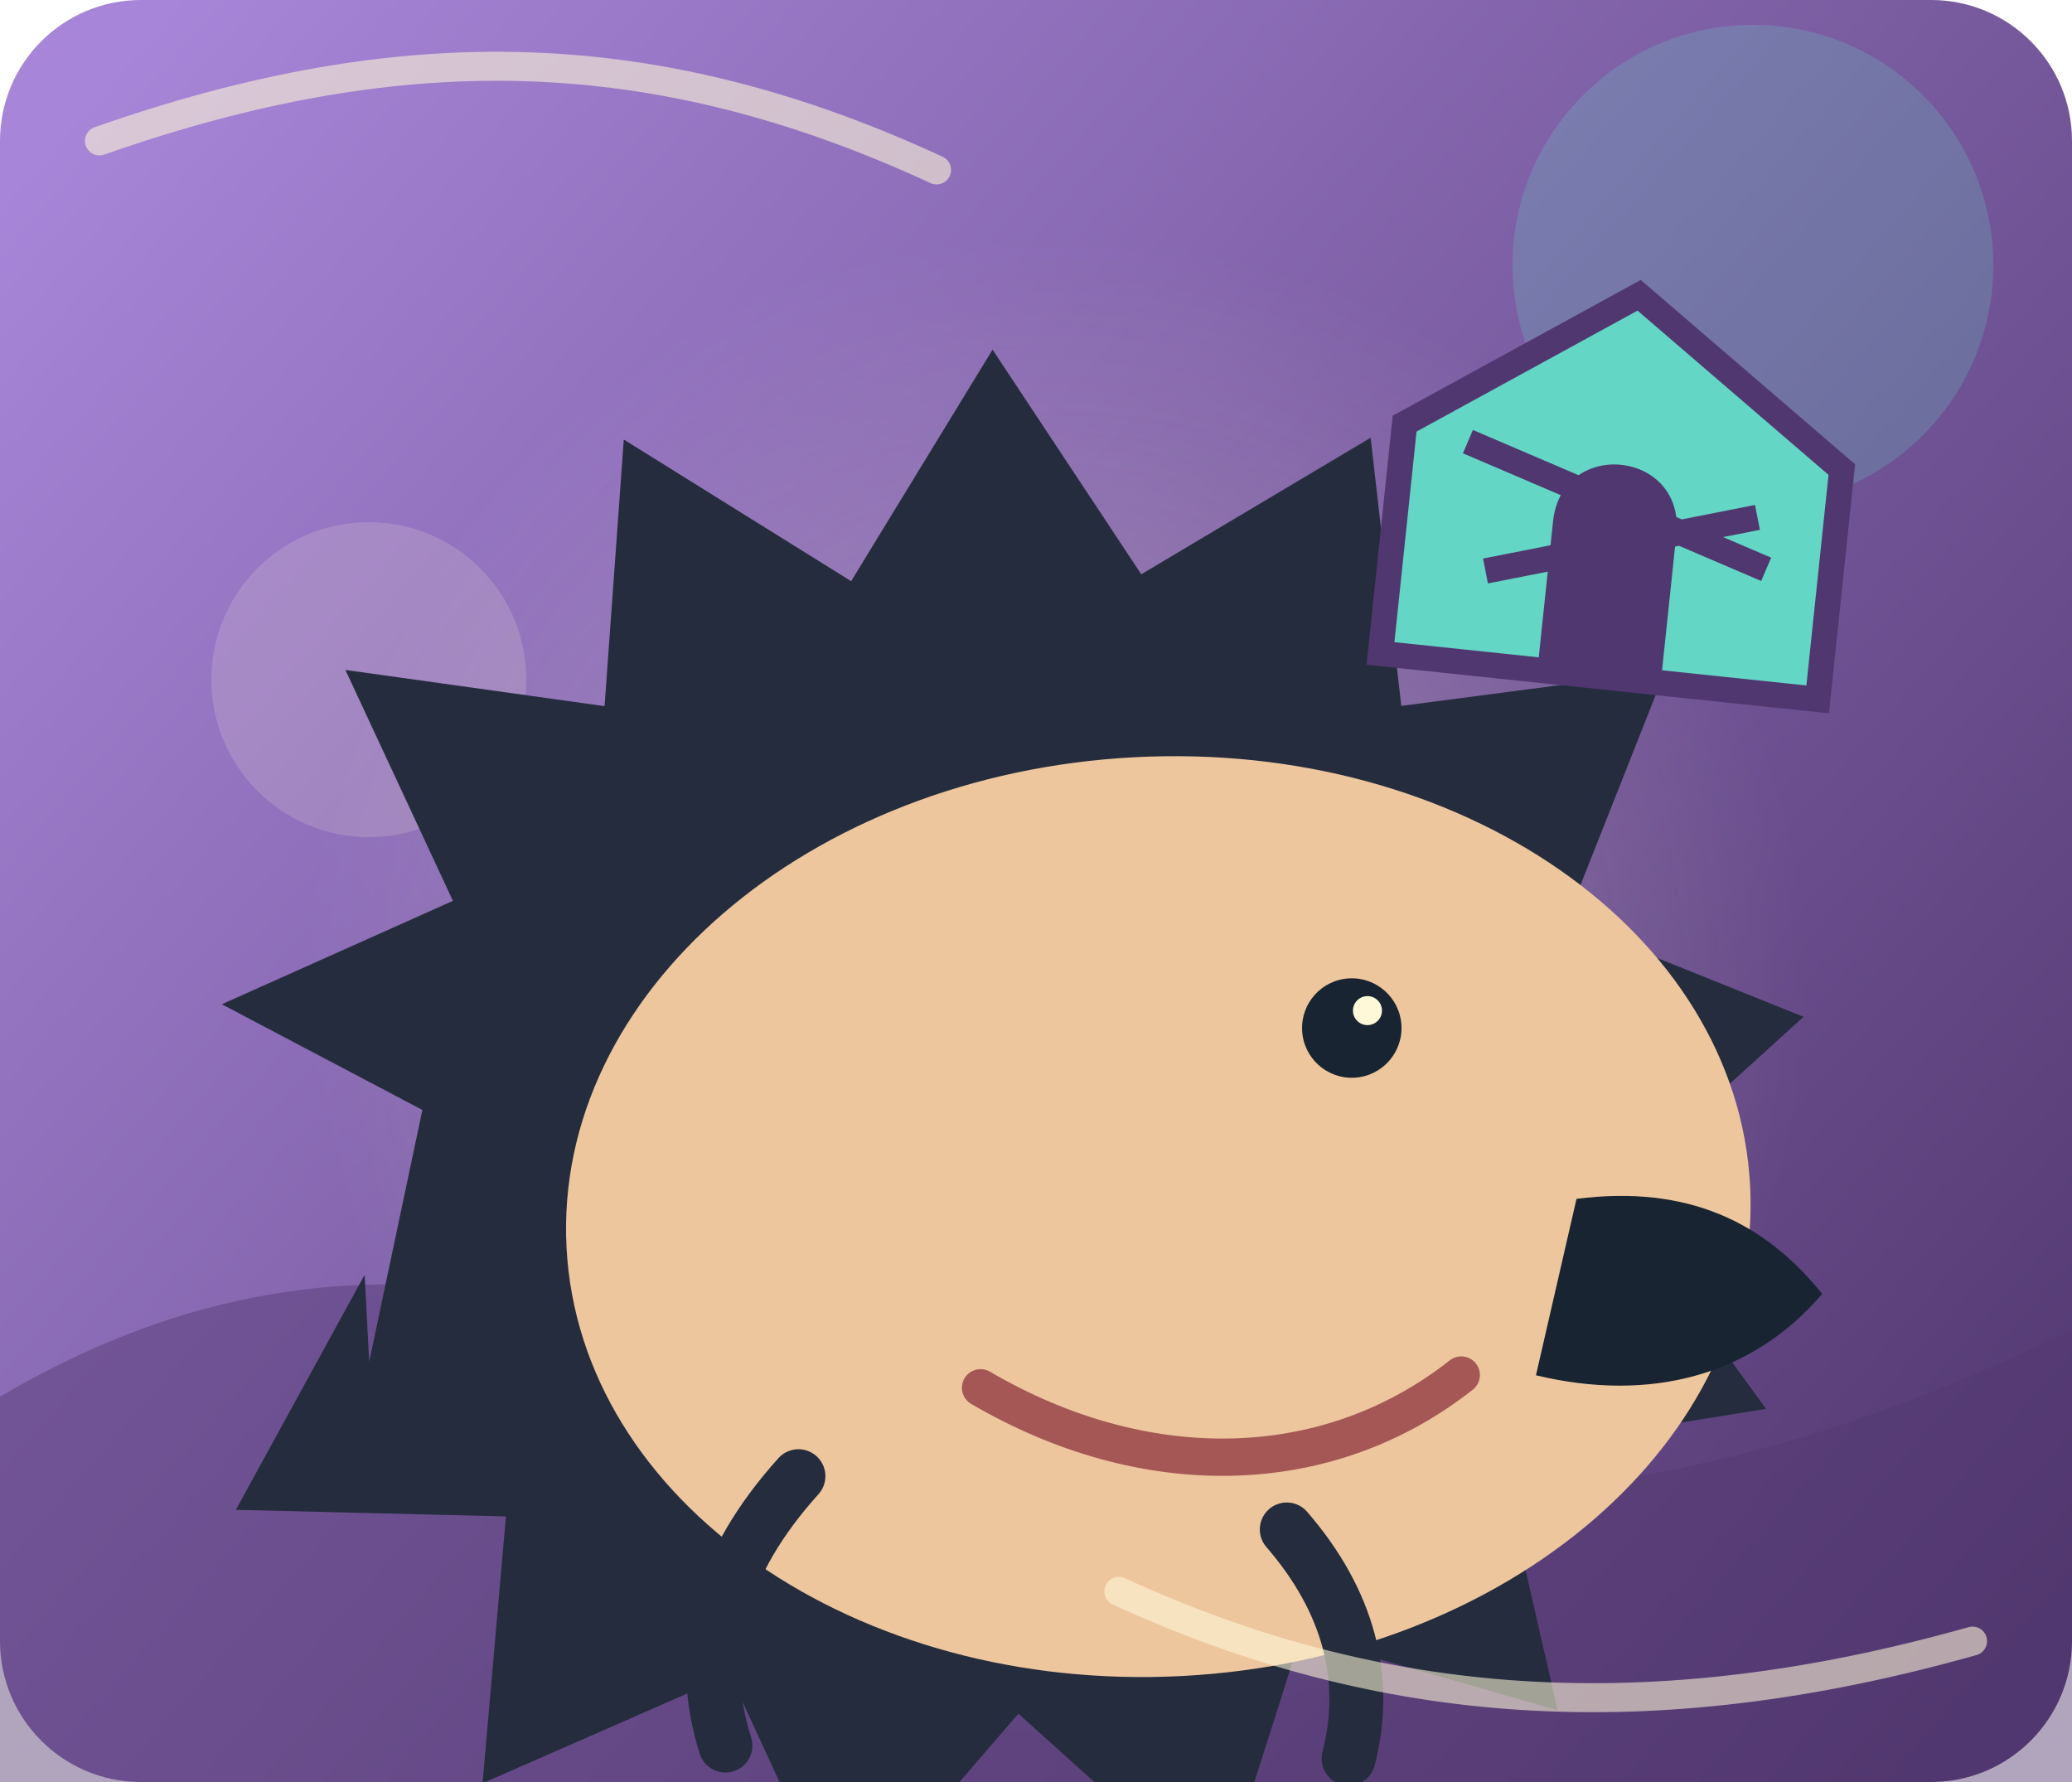
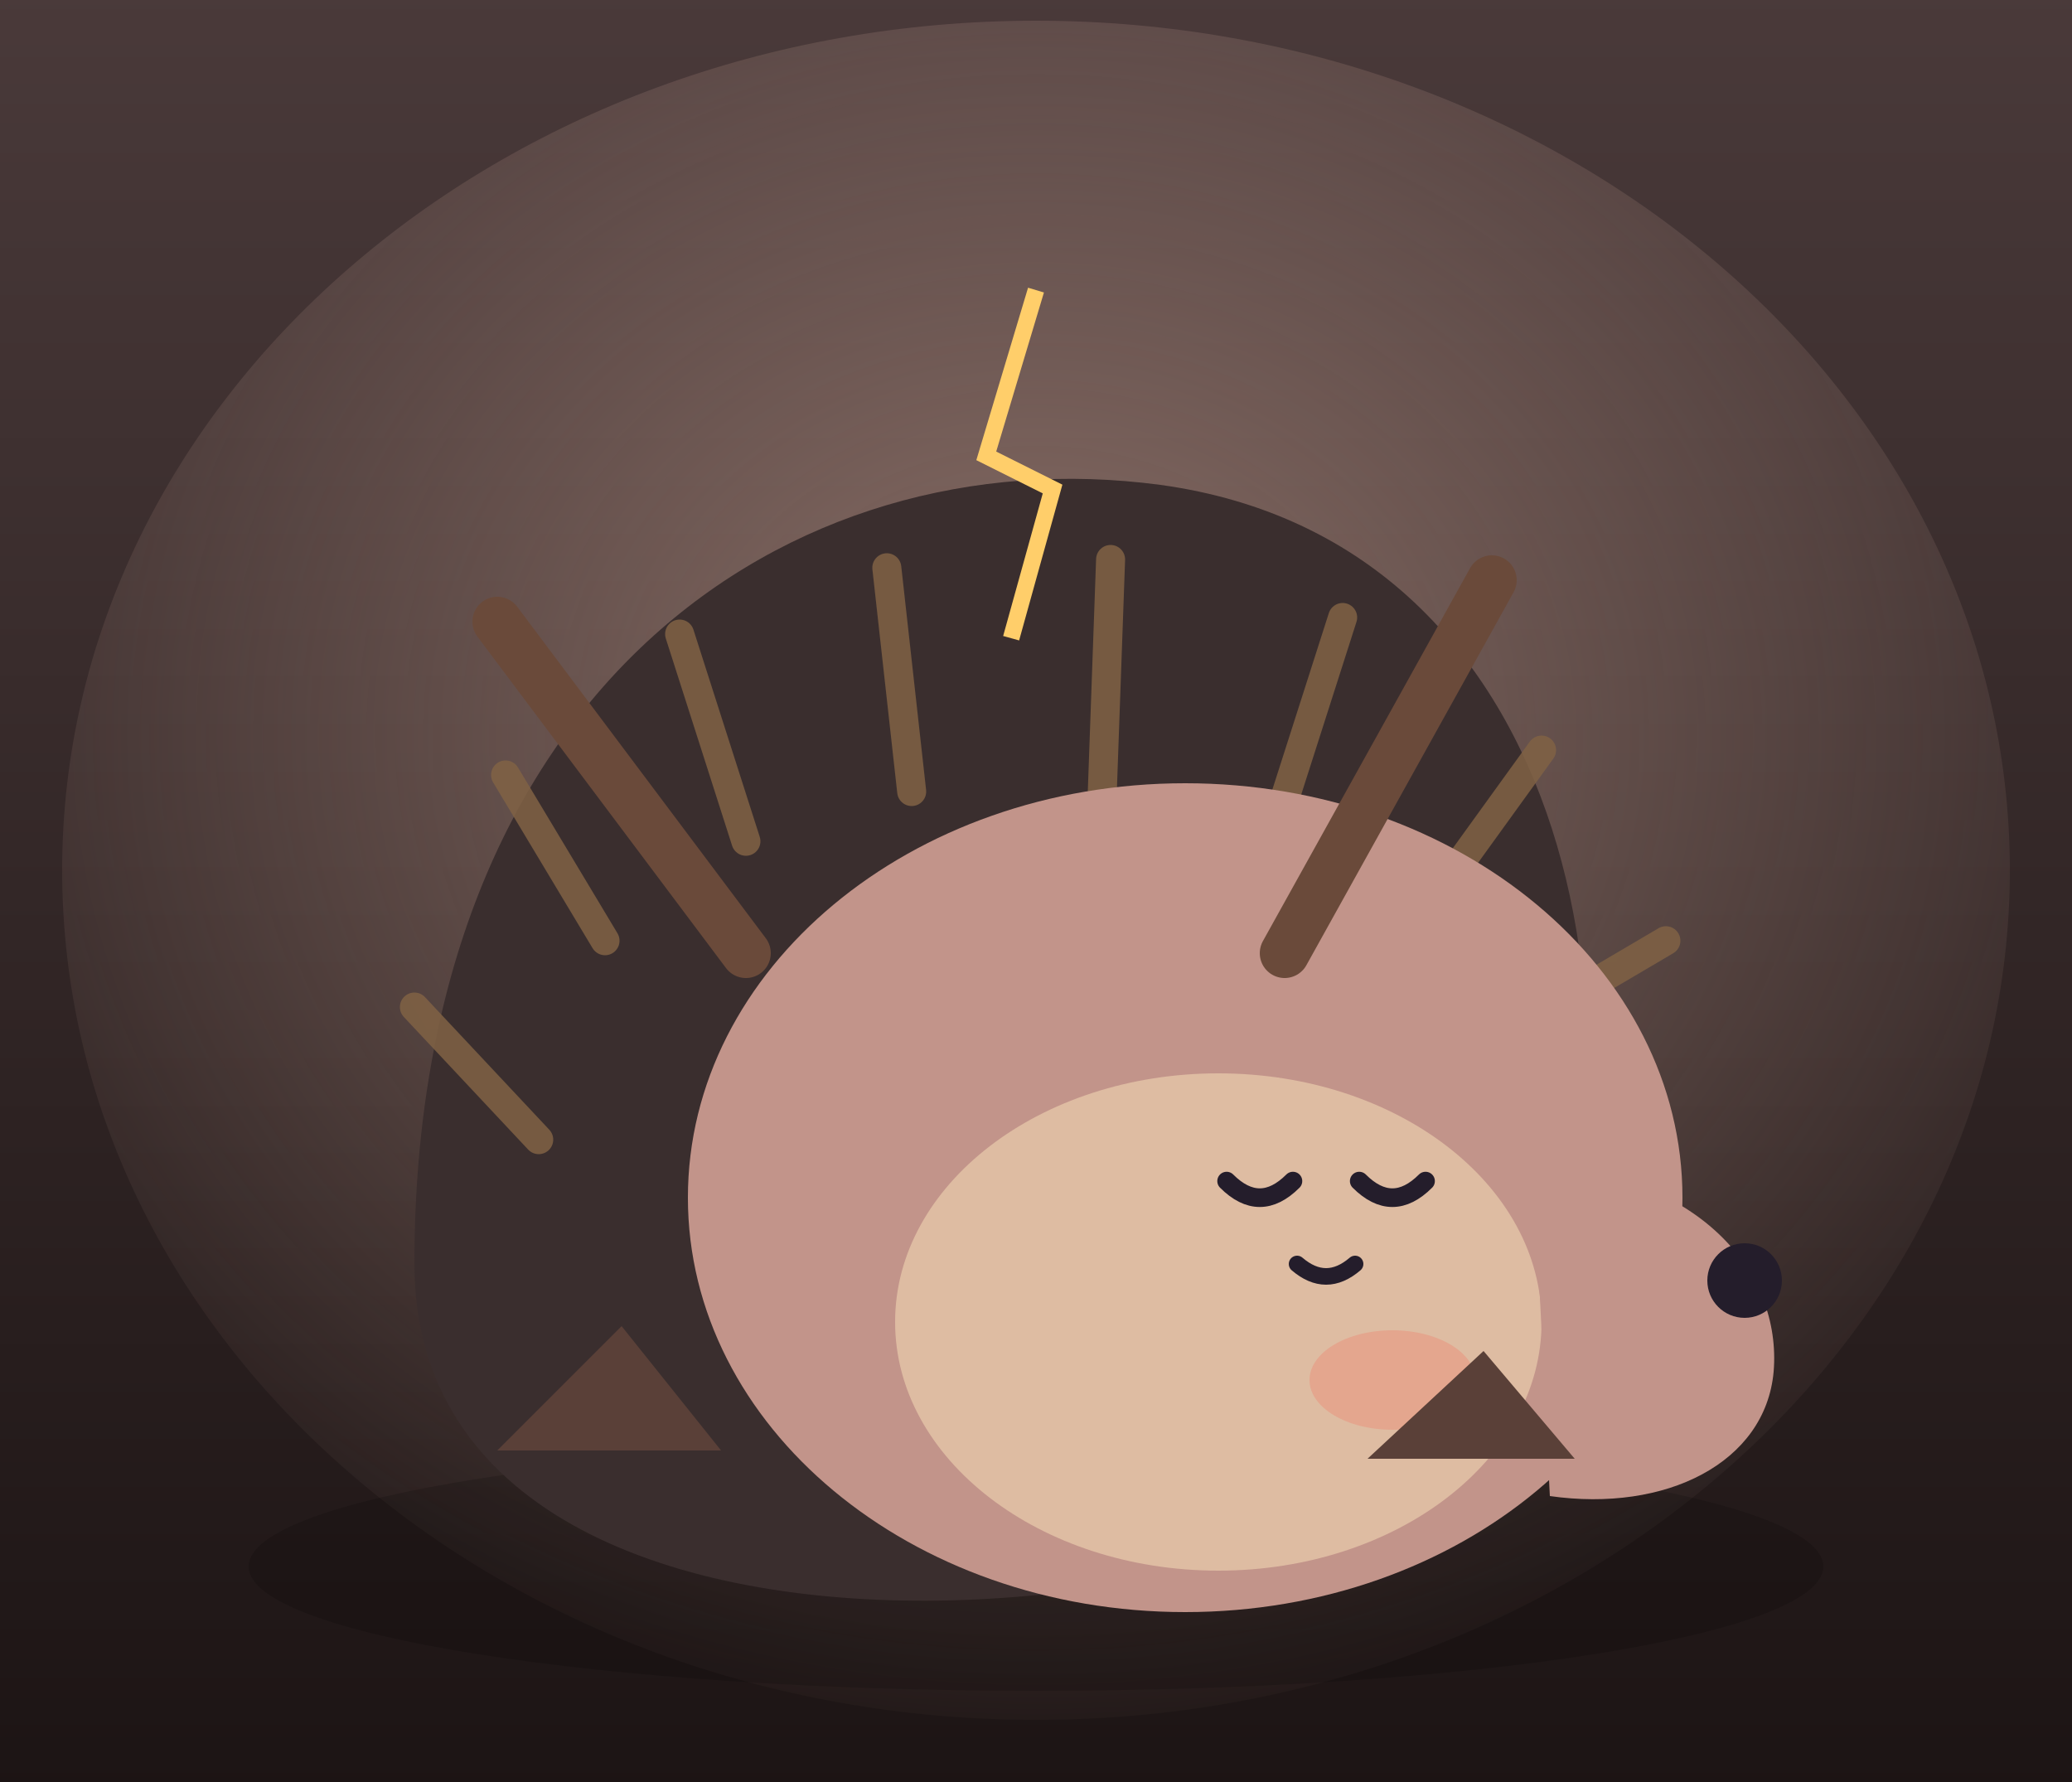
- <svg xmlns="http://www.w3.org/2000/svg" viewBox="0 0 500 430" role="img" aria-labelledby="title desc">
+ <svg xmlns="http://www.w3.org/2000/svg" viewBox="0 0 500 430">
  <defs>
-     <linearGradient id="bg" x1="24" y1="18" x2="476" y2="412" gradientUnits="userSpaceOnUse">
-       <stop stop-color="#a785d8" />
-       <stop offset="1" stop-color="#51376f" />
+     <linearGradient id="bg" x1="0" y1="0" x2="0" y2="1">
+       <stop stop-color="#4a3a3a" />
+       <stop offset="1" stop-color="#1c1414" />
    </linearGradient>
-     <radialGradient id="glow">
-       <stop stop-color="#fff8d8" stop-opacity=".72" />
-       <stop offset="1" stop-color="#fff8d8" stop-opacity="0" />
+     <radialGradient id="spot" cx=".5" cy=".42" r=".62">
+       <stop stop-color="#d8b0a0" stop-opacity=".5" />
+       <stop offset="1" stop-color="#d8b0a0" stop-opacity="0" />
    </radialGradient>
  </defs>
-   <rect width="500" height="430" rx="34" fill="url(#bg)" />
-   <circle cx="423" cy="64" r="58" fill="#63d6c5" opacity=".22" />
-   <circle cx="89" cy="164" r="38" fill="#fff8d8" opacity=".16" />
-   <path d="M0 337c82-48 146-23 235 4 96 29 167 27 265-20v109H0Z" fill="#51376f" opacity=".45" />
-   <circle cx="255" cy="238" r="180" fill="url(#glow)" opacity=".38" />
-   <g transform="translate(250 208) rotate(-3) scale(1 1)">
-     <path d="M-167 112-151 52l-47-28 57-22-23-57 62 12 8-64 53 37 37-54 33 56 57-30 4 65 64-5-27 59 56 26-49 40 35 54-65 7 11 63-61-21-23 61-46-46-45 47-24-60-61 23 9-64-65-5 34-55Z" fill="#242c3d" />
-     <ellipse cx="25" cy="87" rx="143" ry="111" fill="#edc69d" />
-     <circle cx="74" cy="44" r="12" fill="#182431" />
-     <circle cx="78" cy="40" r="3.5" fill="#fff8d8" />
-     <path d="M126 88c27-2 45 8 58 26-18 19-43 24-70 16Z" fill="#182431" />
-     <path d="M-20 126c38 25 82 27 116 3" fill="none" stroke="#a55756" stroke-width="9" stroke-linecap="round" />
-     <path d="M-65 145c-20 20-27 41-21 64M52 164c14 18 18 37 12 56" fill="none" stroke="#242c3d" stroke-width="13" stroke-linecap="round" />
+   <rect width="500" height="430" fill="url(#bg)" />
+   <ellipse cx="250" cy="210" rx="235" ry="205" fill="url(#spot)" />
+   <ellipse cx="250" cy="378" rx="190" ry="30" fill="#000" opacity=".16" />
+   <g transform="translate(250 245) rotate(0) scale(1)">
+     <path d="M-150 60C-150-78-60-140 30-128 132-114 150 8 120 86 90 150-150 178-150 60Z" fill="#3a2e2e" />
+     <g stroke="#806244" stroke-width="7" stroke-linecap="round" opacity=".85">
+       <path d="M-120 30-150-2M-104-18-128-58M-70-42-86-92M-30-54-36-108M16-54 18-110M58-46 74-96M96-28 122-64M118 2 152-18" />
+     </g>
+     <ellipse cx="36" cy="44" rx="120" ry="100" fill="#c2948a" />
+     <ellipse cx="44" cy="74" rx="78" ry="60" fill="#f6dcb6" opacity=".55" />
+     <path d="M120 36c40 2 60 26 58 50-2 22-26 34-54 30Z" fill="#c2948a" />
+     <circle cx="171" cy="64" r="9" fill="#241d2b" />
+     <ellipse cx="86" cy="88" rx="20" ry="12" fill="#ea8f7a" opacity=".5" />
+     <g transform="translate(70 40)">
+       <path d="M-24 0q8 8 16 0" fill="none" stroke="#241d2b" stroke-width="4.5" stroke-linecap="round" />
+       <path d="M8 0q8 8 16 0" fill="none" stroke="#241d2b" stroke-width="4.5" stroke-linecap="round" />
+       <path d="M-7 20q7 6 14 0" fill="none" stroke="#241d2b" stroke-width="4" stroke-linecap="round" />
+     </g>
  </g>
-   <g transform="translate(390 124) rotate(6) scale(.68)">
-     <path d="M-78 58v-82L0-78l78 54v82Z" fill="#63d6c5" stroke="#51376f" stroke-width="9" />
-     <path d="M-22 58V5c0-30 44-30 44 0v53" fill="#51376f" />
-     <path d="m-55-20 110 34M-44 25 50-4" stroke="#51376f" stroke-width="9" />
+   <path d="M120 150l60 80M360 140l-50 90" stroke="#6a4a3a" stroke-width="12" stroke-linecap="round" />
+   <path d="M250 70l-12 40 16 8-10 36" fill="none" stroke="#ffce6a" stroke-width="4" />
+   <g fill="#5a4038">
+     <path d="M120 350l30-30 24 30ZM330 352l28-26 22 26Z" />
  </g>
-   <path d="M24 34c74-26 135-24 202 7M476 396c-78 22-143 17-206-12" fill="none" stroke="#fff8d8" stroke-width="7" stroke-linecap="round" opacity=".58" />
</svg>
